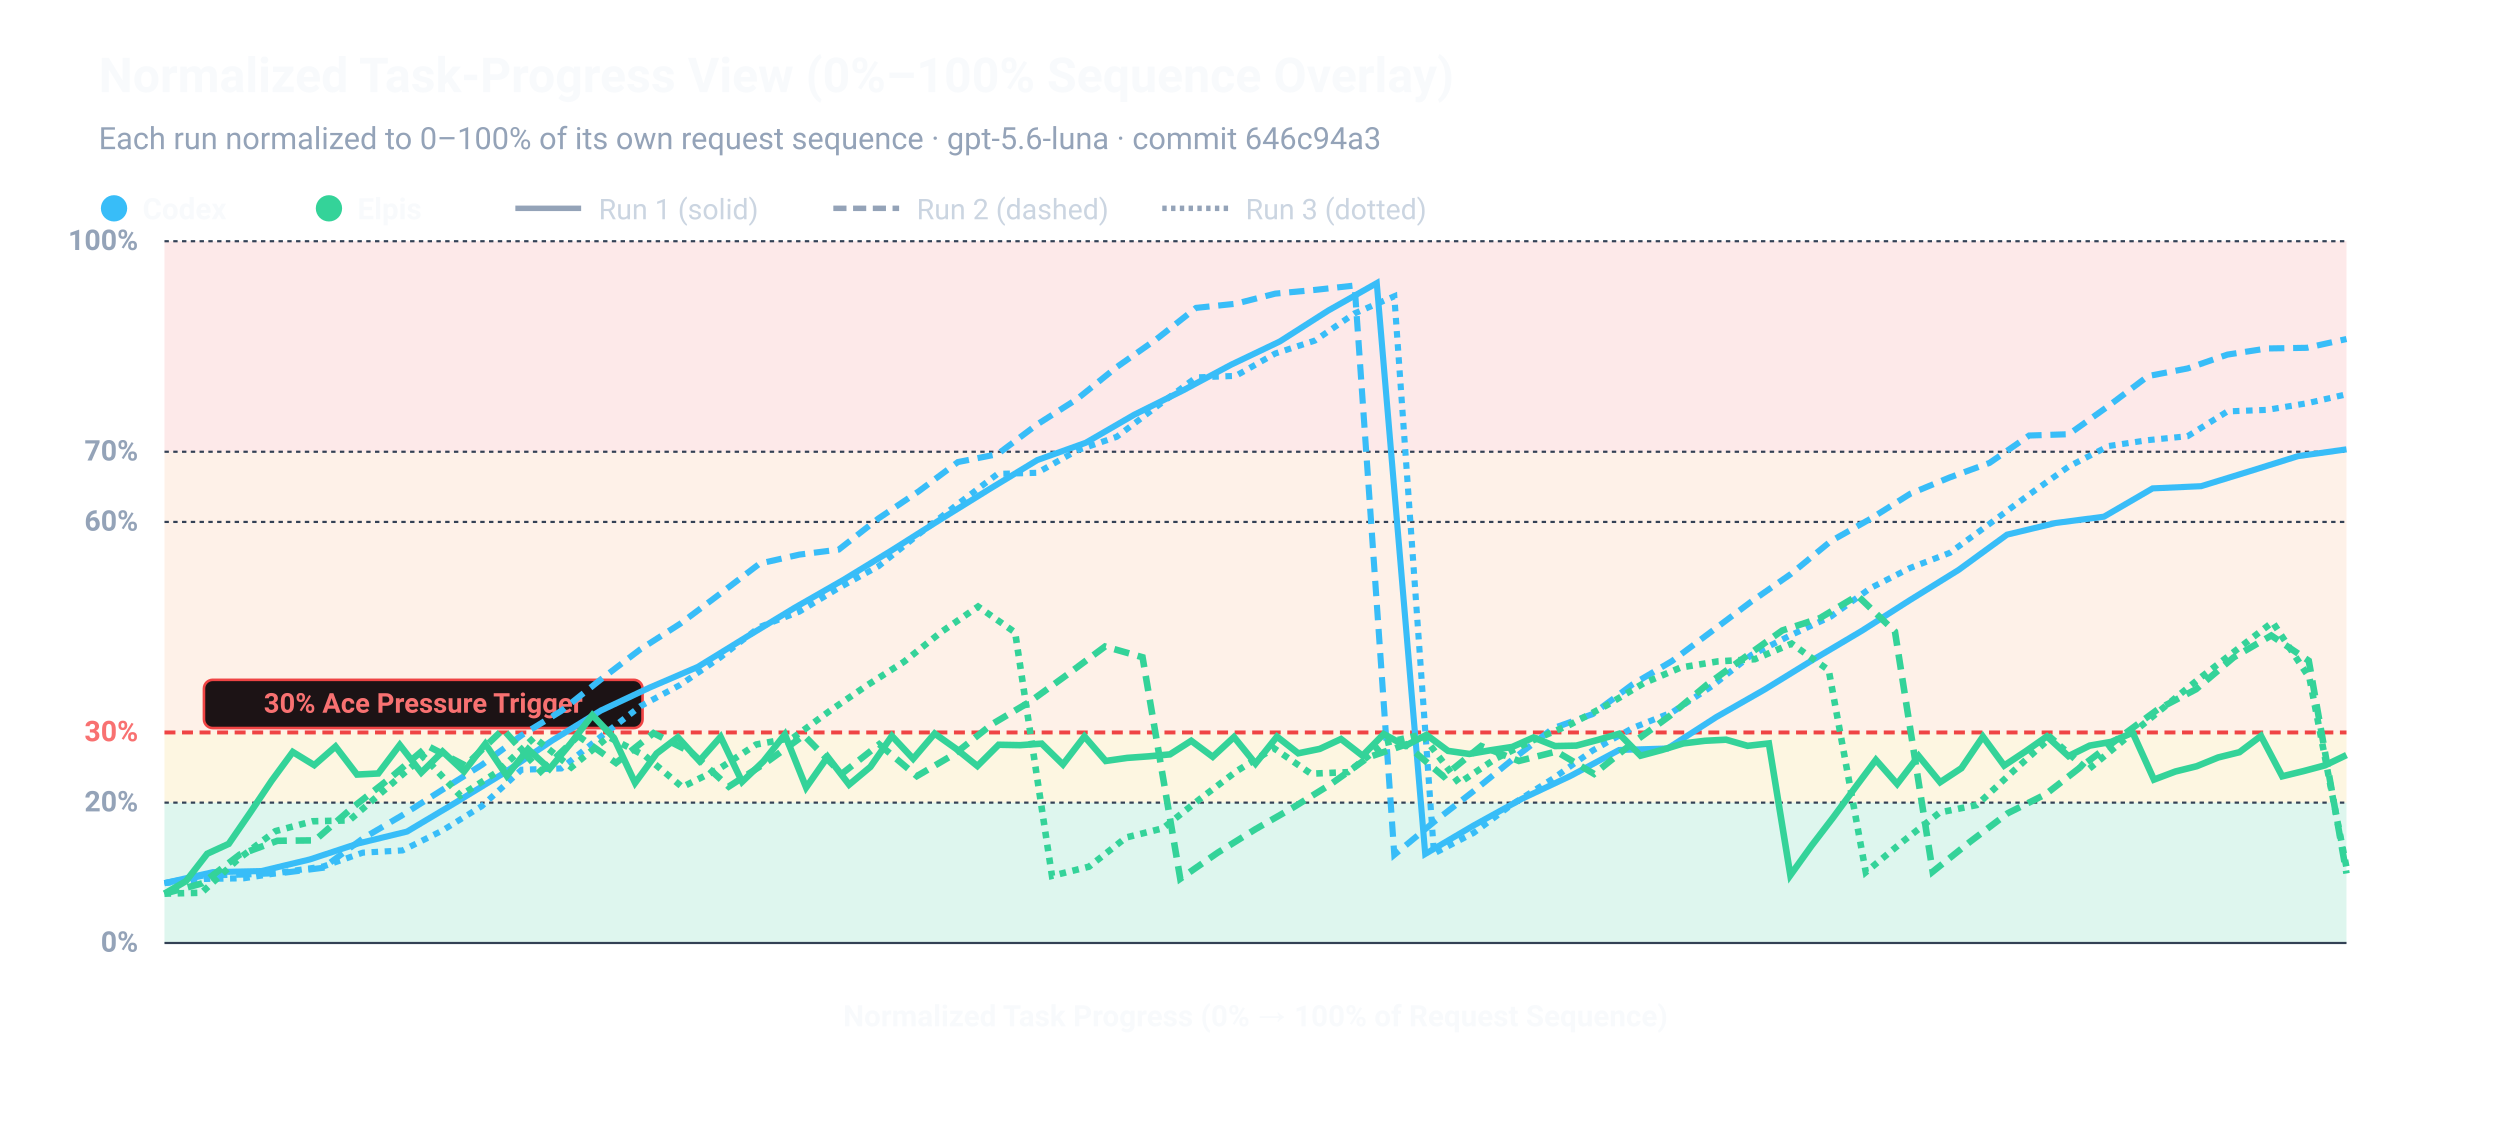
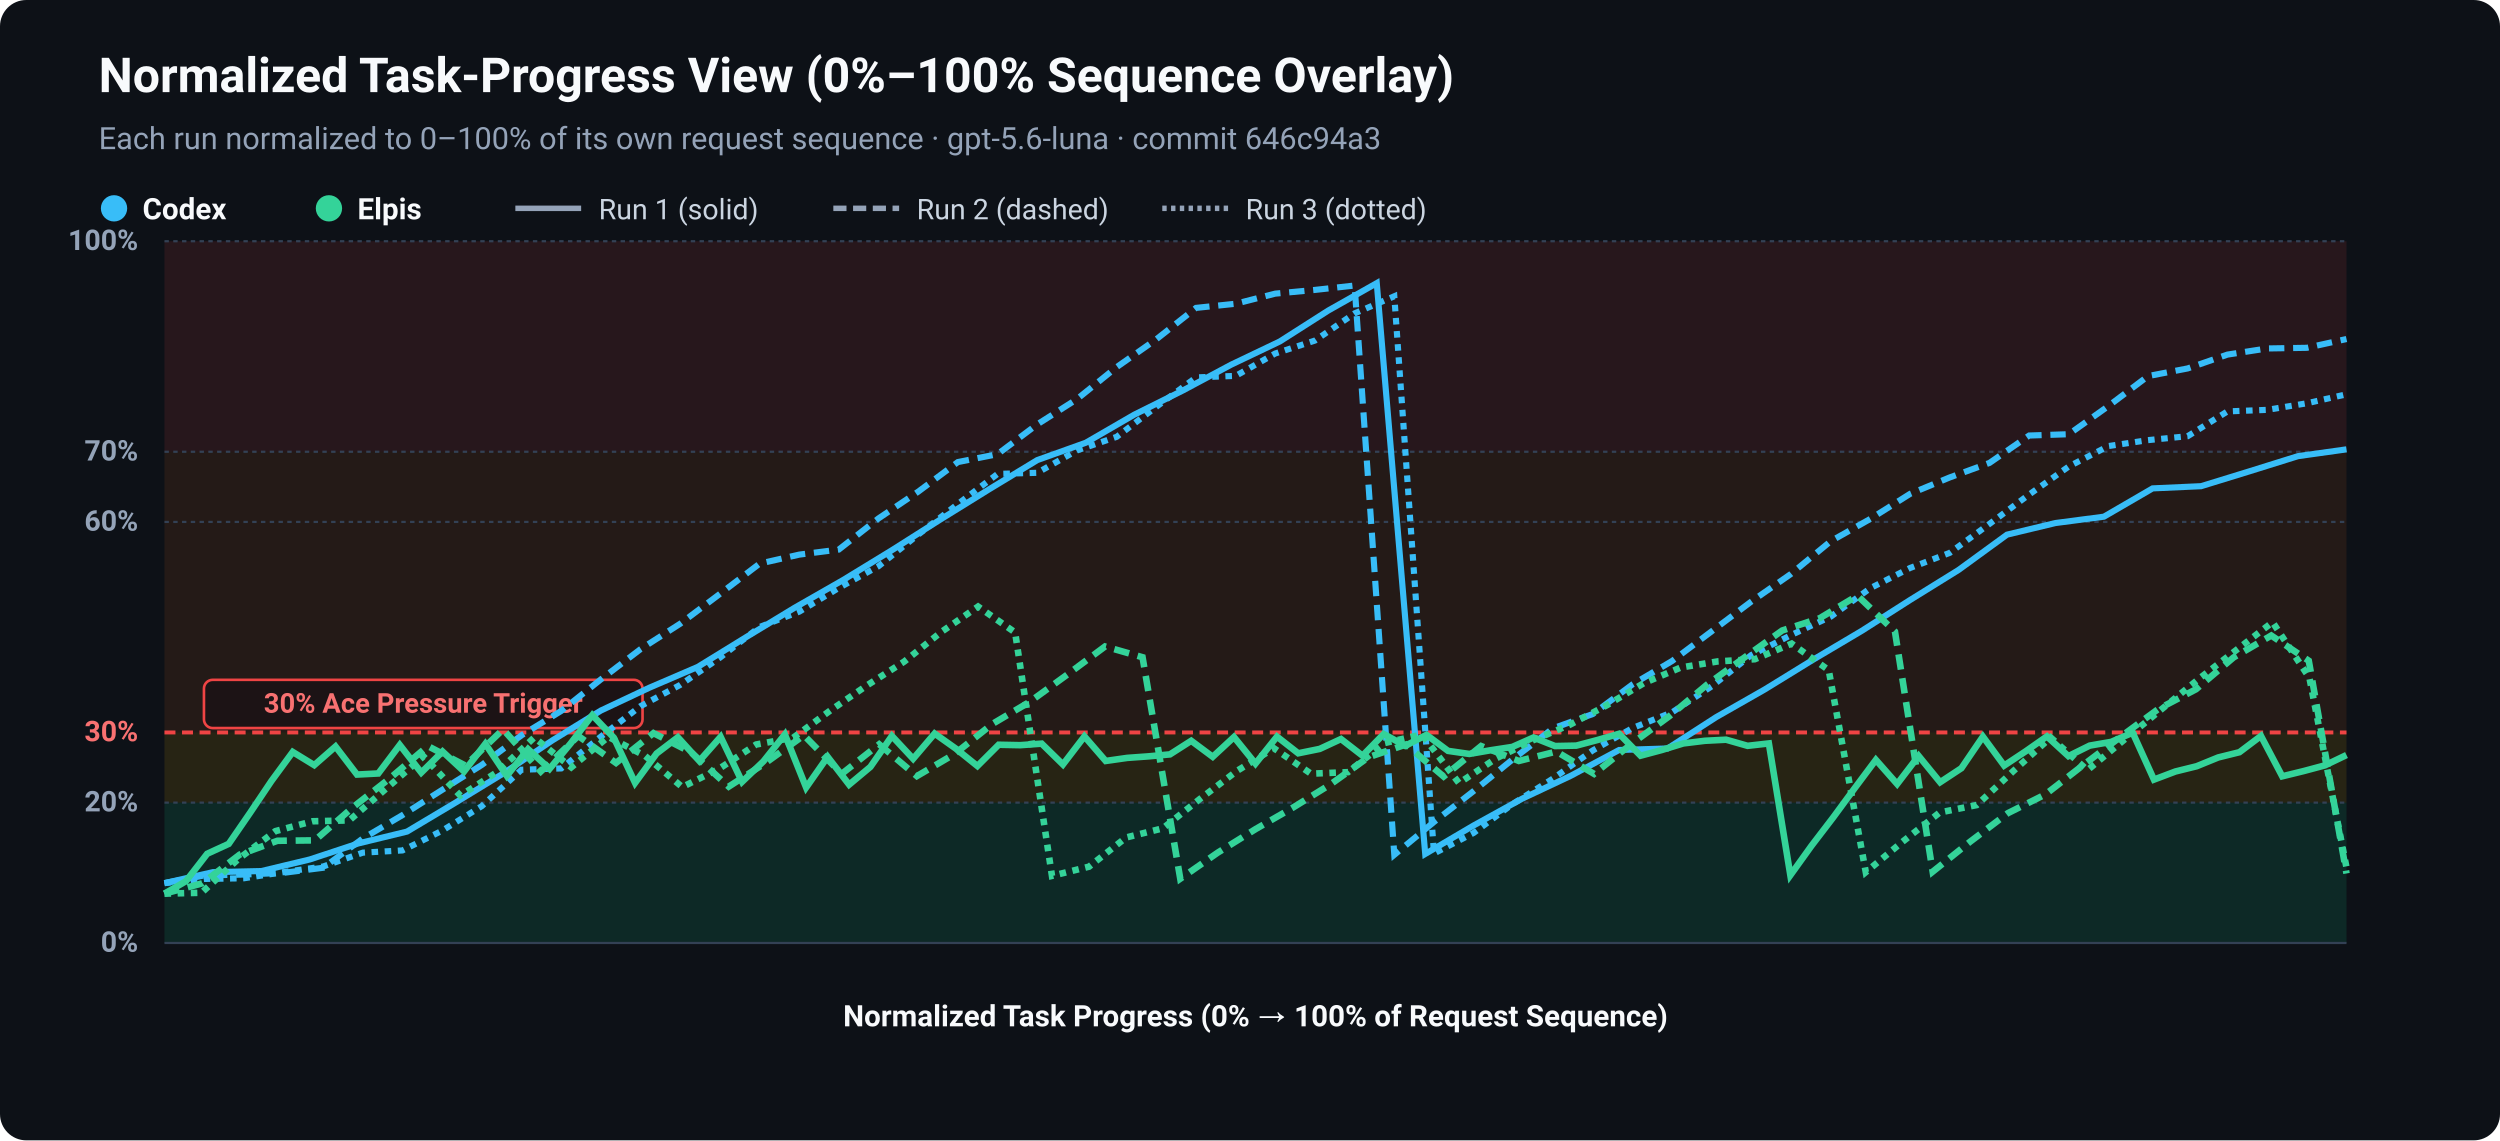
<svg xmlns="http://www.w3.org/2000/svg" width="1140" height="520" viewBox="0 0 1140 520" style="background-color: #0d1117; border-radius: 12px; font-family: -apple-system, BlinkMacSystemFont, 'Segoe UI', Roboto, Helvetica, Arial, sans-serif;">
+   <rect x="0" y="0" width="1140" height="520" fill="#0d1117" rx="12" />
  <text x="45" y="42" fill="#f8fafc" font-size="22" font-weight="700">Normalized Task-Progress View (0%–100% Sequence Overlay)</text>
  <text x="45" y="68" fill="#94a3b8" font-size="14">Each run normalized to 0–100% of its own request sequence · gpt-5.6-luna · commit 646c94a3</text>
  <g transform="translate(45, 88)">
    <circle cx="7" cy="7" r="6" fill="#38bdf8" />
    <text x="20" y="12" fill="#f8fafc" font-size="13.5" font-weight="700">Codex</text>
    <circle cx="105" cy="7" r="6" fill="#34d399" />
    <text x="118" y="12" fill="#f8fafc" font-size="13.5" font-weight="700">Elpis</text>
    <line x1="190" y1="7" x2="220" y2="7" stroke="#94a3b8" stroke-width="2.5" />
    <text x="228" y="12" fill="#cbd5e1" font-size="13">Run 1 (solid)</text>
    <line x1="335" y1="7" x2="365" y2="7" stroke="#94a3b8" stroke-width="2.5" stroke-dasharray="6 3" />
    <text x="373" y="12" fill="#cbd5e1" font-size="13">Run 2 (dashed)</text>
    <line x1="485" y1="7" x2="515" y2="7" stroke="#94a3b8" stroke-width="2.5" stroke-dasharray="2 2" />
    <text x="523" y="12" fill="#cbd5e1" font-size="13">Run 3 (dotted)</text>
  </g>
  <rect x="75" y="366.0" width="995" height="64.0" fill="#10b981" fill-opacity="0.14" />
  <rect x="75" y="334.0" width="995" height="32.0" fill="#eab308" fill-opacity="0.12" />
  <rect x="75" y="206.0" width="995" height="128.0" fill="#f97316" fill-opacity="0.10" />
  <rect x="75" y="110" width="995" height="96.0" fill="#ef4444" fill-opacity="0.12" />
  <line x1="75" y1="430" x2="1070" y2="430" stroke="#334155" stroke-width="1" />
  <text x="63" y="434" fill="#94a3b8" font-size="13" font-weight="600" text-anchor="end">0%</text>
  <line x1="75" y1="366.0" x2="1070" y2="366.0" stroke="#334155" stroke-width="1" stroke-dasharray="2,2" />
  <text x="63" y="370.0" fill="#94a3b8" font-size="13" font-weight="600" text-anchor="end">20%</text>
  <line x1="75" y1="334.0" x2="1070" y2="334.0" stroke="#ef4444" stroke-width="1.8" stroke-dasharray="5,3" />
  <text x="63" y="338.0" fill="#f87171" font-size="13" font-weight="700" text-anchor="end">30%</text>
  <line x1="75" y1="238.0" x2="1070" y2="238.0" stroke="#334155" stroke-width="1" stroke-dasharray="2,2" />
  <text x="63" y="242.0" fill="#94a3b8" font-size="13" font-weight="600" text-anchor="end">60%</text>
  <line x1="75" y1="206.0" x2="1070" y2="206.0" stroke="#334155" stroke-width="1" stroke-dasharray="2,2" />
  <text x="63" y="210.0" fill="#94a3b8" font-size="13" font-weight="600" text-anchor="end">70%</text>
  <line x1="75" y1="110" x2="1070" y2="110" stroke="#334155" stroke-width="1" stroke-dasharray="2,2" />
  <text x="63" y="114" fill="#94a3b8" font-size="13" font-weight="600" text-anchor="end">100%</text>
  <rect x="93" y="310.0" width="200" height="22" rx="4" fill="#1c1315" stroke="#ef4444" stroke-width="1.2" />
  <text x="193" y="325.0" fill="#f87171" font-size="12.5" font-weight="700" text-anchor="middle">30% Ace Pressure Trigger</text>
  <polyline points="75.0,402.7 97.1,397.7 119.2,397.2 141.3,391.9 163.4,384.6 185.6,379.2 207.7,366.0 229.8,352.5 251.9,337.6 274.0,324.0 296.1,313.6 318.2,304.1 340.3,290.5 362.4,277.1 384.6,264.4 406.7,250.9 428.8,236.9 450.9,223.2 473.0,209.8 495.1,201.9 517.2,189.1 539.3,178.1 561.4,166.3 583.6,155.7 605.7,141.6 627.8,129.1 649.9,389.4 672.0,376.4 694.1,364.2 716.2,353.8 738.3,342.0 760.4,341.3 782.6,327.0 804.7,314.4 826.8,300.8 848.9,287.7 871.0,273.6 893.1,259.9 915.2,243.8 937.3,238.5 959.4,235.6 981.6,222.7 1003.7,221.7 1025.8,214.9 1047.9,208.0 1070.0,204.9" fill="none" stroke="#38bdf8" stroke-width="2.8" />
  <polyline points="75.0,402.7 93.1,399.2 111.2,398.8 129.3,398.0 147.4,395.7 165.5,382.3 183.5,371.7 201.6,360.2 219.7,348.8 237.8,335.3 255.9,324.2 274.0,309.8 292.1,296.0 310.2,284.4 328.3,270.8 346.4,257.0 364.5,252.9 382.5,250.6 400.6,236.4 418.7,224.2 436.8,210.7 454.9,207.1 473.0,193.5 491.1,182.0 509.2,167.4 527.3,154.7 545.4,140.4 563.5,138.5 581.5,133.9 599.6,132.2 617.7,130.2 635.8,389.8 653.9,374.8 672.0,360.7 690.1,346.0 708.2,332.1 726.3,325.6 744.4,312.1 762.5,301.4 780.5,287.9 798.6,274.3 816.7,261.7 834.8,246.8 852.9,236.6 871.0,225.2 889.1,217.7 907.2,211.1 925.3,198.6 943.4,198.0 961.5,185.1 979.5,171.5 997.6,168.0 1015.7,161.7 1033.8,158.9 1051.9,158.6 1070.0,154.6" fill="none" stroke="#38bdf8" stroke-width="2.8" stroke-dasharray="7 4" />
  <polyline points="75.0,402.7 93.1,400.8 111.2,400.5 129.3,397.7 147.4,395.1 165.5,388.8 183.5,387.8 201.6,378.8 219.7,367.6 237.8,351.0 255.9,350.4 274.0,335.9 292.1,322.0 310.2,312.3 328.3,299.9 346.4,285.9 364.5,278.9 382.5,268.1 400.6,258.2 418.7,243.8 436.8,229.8 454.9,216.1 473.0,215.6 491.1,205.4 509.2,199.2 527.3,185.5 545.4,172.1 563.5,171.4 581.5,161.2 599.6,155.3 617.7,142.9 635.8,135.1 653.9,389.2 672.0,379.8 690.1,366.4 708.2,355.0 726.3,342.2 744.4,332.0 762.5,324.8 780.5,313.0 798.6,298.7 816.7,289.6 834.8,281.2 852.9,268.2 871.0,259.0 889.1,252.1 907.2,238.9 925.3,225.5 943.4,212.7 961.5,203.4 979.5,200.7 997.6,198.9 1015.7,187.6 1033.8,186.9 1051.9,183.9 1070.0,179.8" fill="none" stroke="#38bdf8" stroke-width="2.8" stroke-dasharray="3 3" />
  <polyline points="75.0,407.5 84.8,401.8 94.5,389.3 104.3,384.8 114.0,370.7 123.8,356.1 133.5,342.9 143.3,348.9 153.0,340.4 162.8,353.2 172.5,352.7 182.3,339.7 192.1,352.3 201.8,342.7 211.6,351.8 221.3,339.2 231.1,353.8 240.8,341.6 250.6,350.6 260.3,338.9 270.1,326.1 279.9,336.4 289.6,357.0 299.4,343.6 309.1,336.2 318.9,347.0 328.6,336.0 338.4,356.5 348.1,347.2 357.9,334.9 367.6,359.1 377.4,345.1 387.2,357.8 396.9,349.7 406.7,335.6 416.4,346.0 426.2,334.5 435.9,341.4 445.7,349.3 455.4,339.6 465.2,339.8 475.0,339.1 484.7,348.6 494.5,335.8 504.2,347.0 514.0,345.6 523.7,344.9 533.5,344.0 543.2,337.8 553.0,345.1 562.7,336.1 572.5,348.2 582.3,335.9 592.0,343.5 601.8,341.5 611.5,337.0 621.3,344.6 631.0,334.7 640.8,340.1 650.5,335.1 660.3,342.4 670.0,343.8 679.8,342.1 689.6,340.6 699.3,336.3 709.1,340.2 718.8,340.0 728.6,337.4 738.3,334.6 748.1,344.6 757.8,342.0 767.6,339.0 777.4,337.8 787.1,337.3 796.9,340.1 806.6,339.0 816.4,399.1 826.1,385.6 835.9,372.8 845.6,359.6 855.4,346.5 865.1,357.5 874.9,344.7 884.7,356.7 894.4,350.3 904.2,335.9 913.9,349.1 923.7,342.6 933.4,335.8 943.2,344.8 952.9,340.0 962.7,338.3 972.5,334.1 982.2,355.5 992.0,351.8 1001.7,349.4 1011.5,345.4 1021.2,343.0 1031.0,335.6 1040.7,354.0 1050.5,351.6 1060.2,349.0 1070.0,344.3" fill="none" stroke="#34d399" stroke-width="3.0" />
  <polyline points="75.0,407.5 92.2,402.8 109.3,389.7 126.5,383.4 143.6,383.2 160.8,368.2 177.9,354.8 195.1,340.2 212.2,349.1 229.4,332.6 246.6,351.8 263.7,335.6 280.9,347.9 298.0,334.3 315.2,343.1 332.3,358.7 349.5,347.6 366.6,335.3 383.8,352.9 400.9,339.4 418.1,353.9 435.3,343.8 452.4,330.2 469.6,320.0 486.7,307.6 503.9,294.8 521.0,299.7 538.2,400.7 555.3,388.8 572.5,378.1 589.7,368.2 606.8,357.6 624.0,345.3 641.1,339.5 658.3,354.1 675.4,340.2 692.6,347.0 709.7,342.7 726.9,352.9 744.1,339.1 761.2,326.6 778.4,312.2 795.5,299.8 812.7,287.5 829.8,281.9 847.0,271.6 864.1,288.0 881.3,397.5 898.4,383.8 915.6,370.8 932.8,362.2 949.9,348.9 967.1,335.9 984.2,323.3 1001.4,314.3 1018.5,299.8 1035.7,289.8 1052.8,301.3 1070.0,398.3" fill="none" stroke="#34d399" stroke-width="3.0" stroke-dasharray="7 4" />
  <polyline points="75.0,407.5 91.9,407.1 108.7,391.7 125.6,379.0 142.5,374.5 159.3,374.1 176.2,359.5 193.1,344.9 209.9,362.8 226.8,352.0 243.6,336.3 260.5,349.9 277.4,336.0 294.2,344.7 311.1,358.9 328.0,350.5 344.8,339.5 361.7,336.4 378.6,324.0 395.4,312.5 412.3,301.7 429.2,288.2 446.0,276.6 462.9,288.4 479.7,399.4 496.6,395.2 513.5,381.9 530.3,377.7 547.2,364.3 564.1,351.5 580.9,341.2 597.8,352.8 614.7,352.1 631.5,338.8 648.4,334.9 665.3,357.1 682.1,345.9 699.0,337.6 715.8,330.5 732.7,321.6 749.6,311.5 766.4,304.4 783.3,301.6 800.2,300.6 817.0,293.5 833.9,305.6 850.8,397.7 867.6,383.8 884.5,370.5 901.4,367.1 918.2,351.5 935.1,336.3 951.9,351.2 968.8,337.2 985.7,323.4 1002.5,309.7 1019.4,296.7 1036.3,283.7 1053.1,309.1 1070.0,395.6" fill="none" stroke="#34d399" stroke-width="3.0" stroke-dasharray="3 3" />
  <text x="572.5" y="468" fill="#f8fafc" font-size="13.5" font-weight="600" text-anchor="middle">Normalized Task Progress (0% → 100% of Request Sequence)</text>
</svg>
